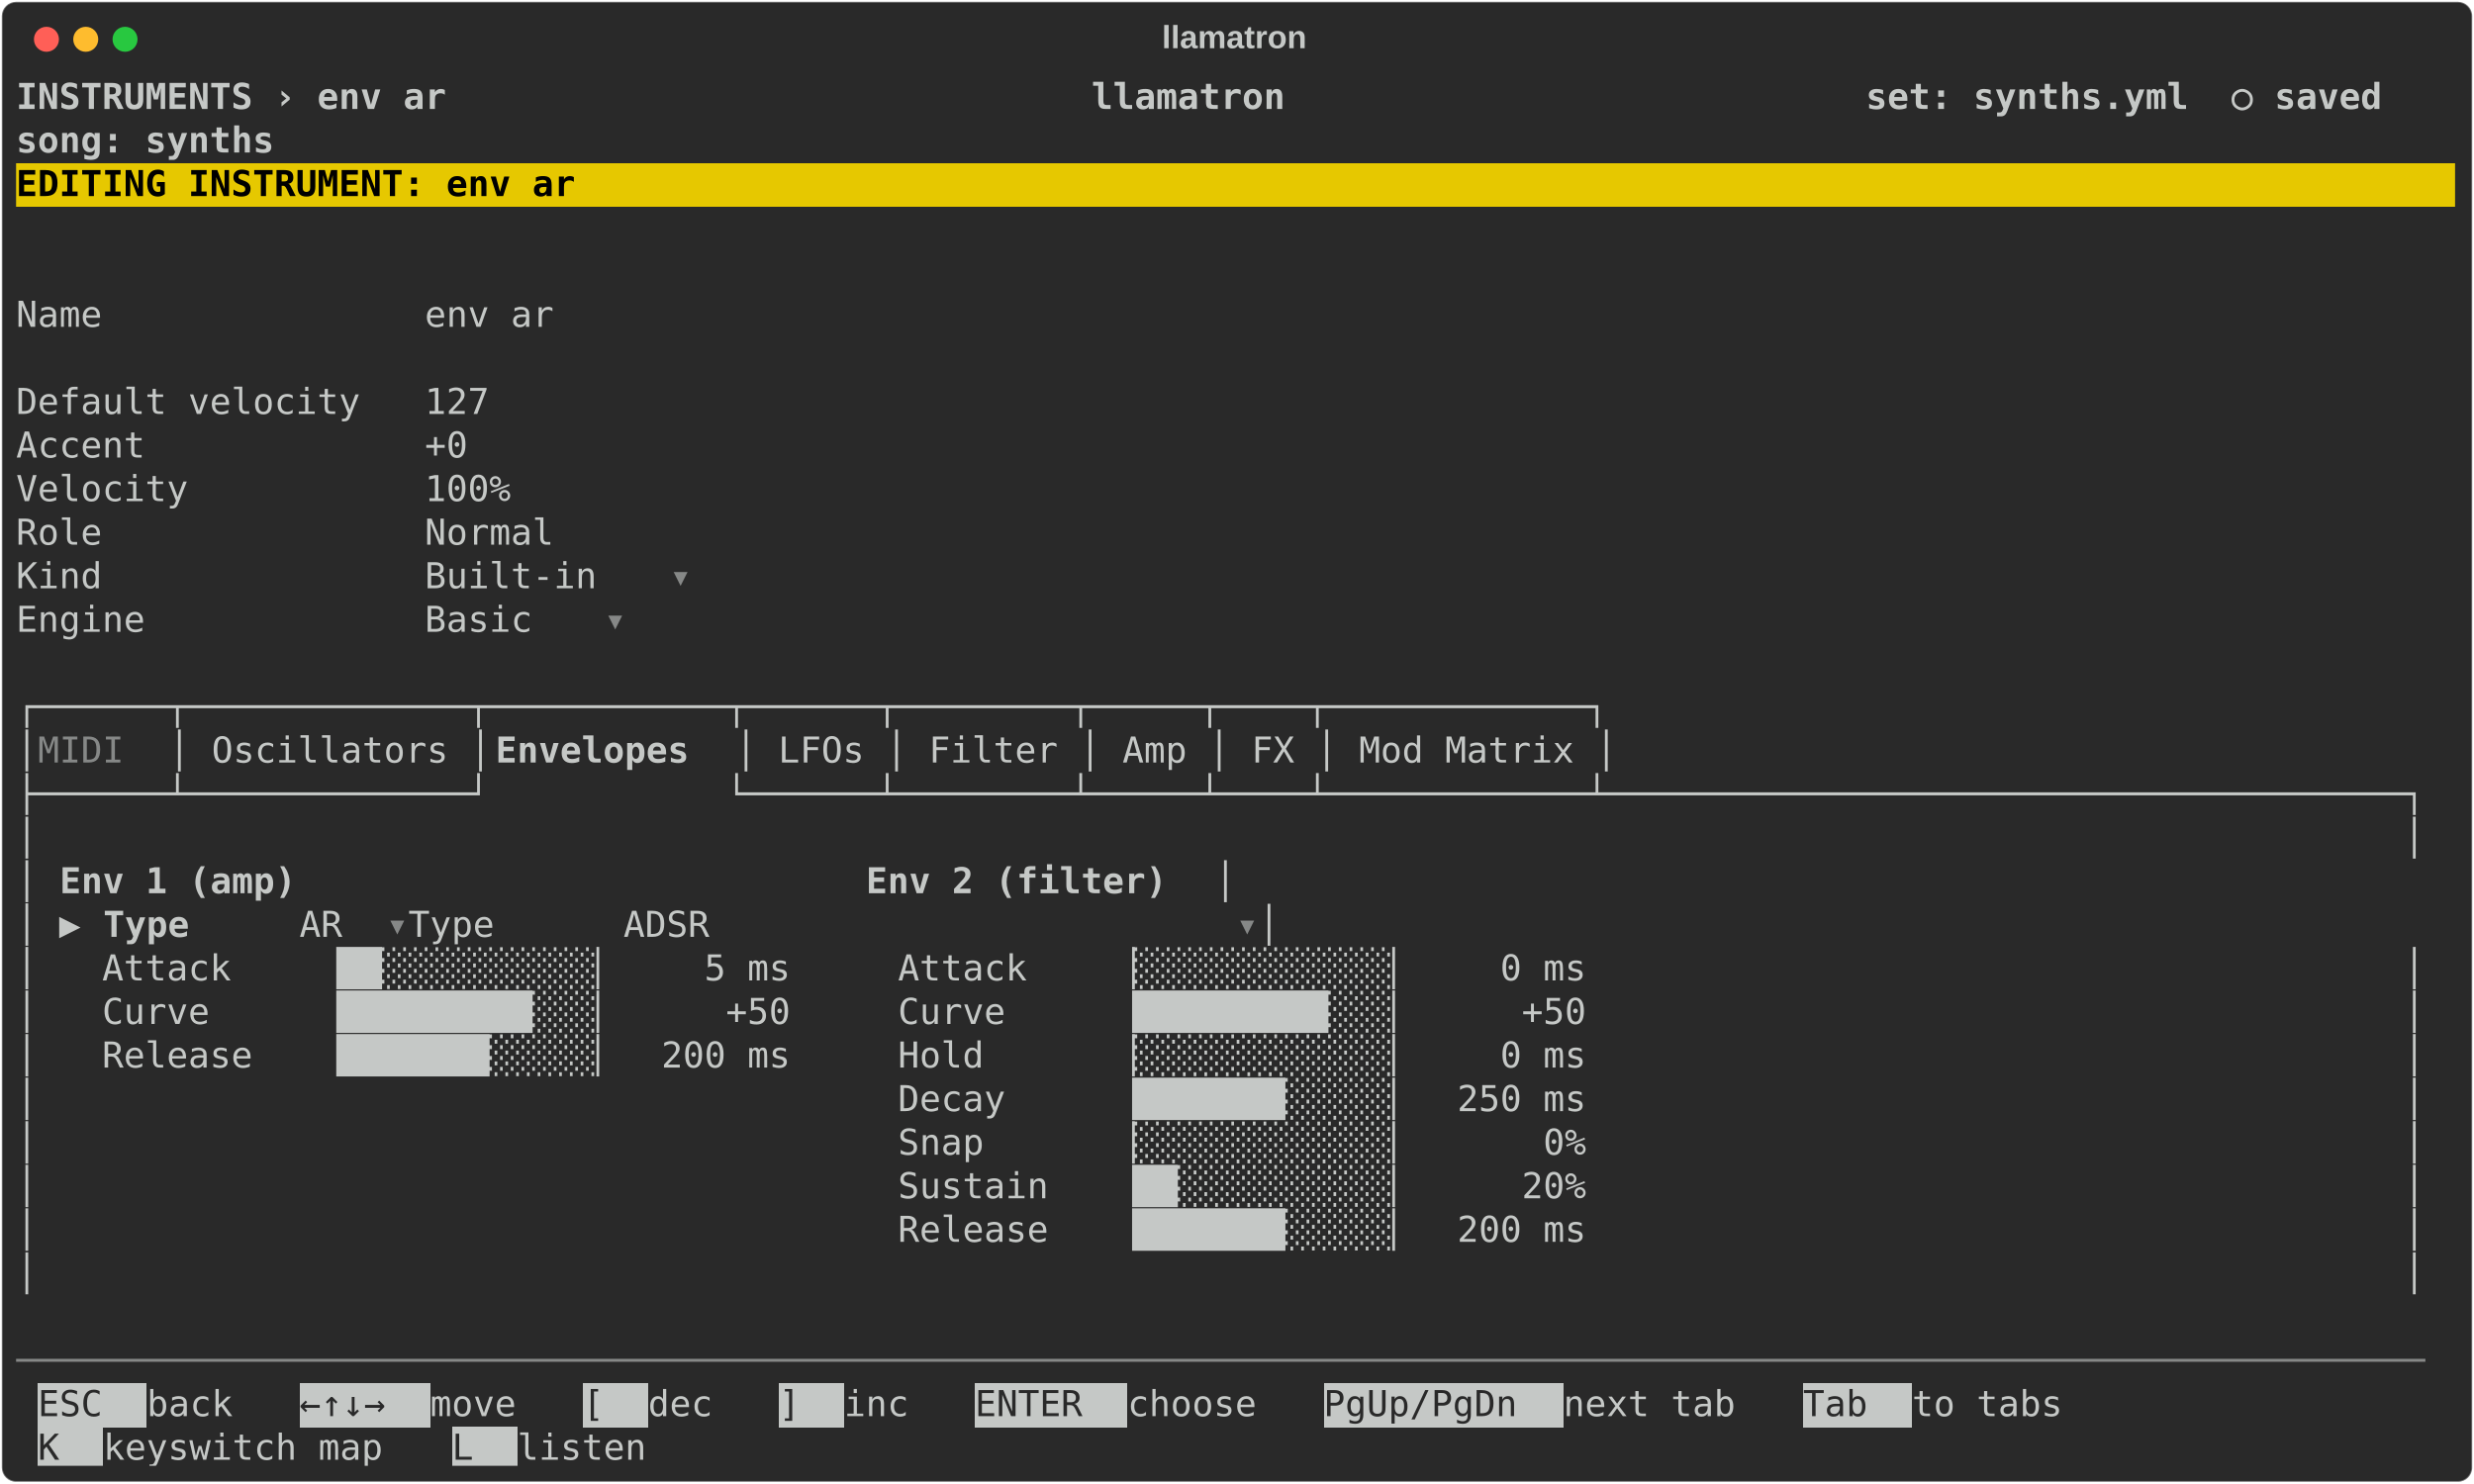
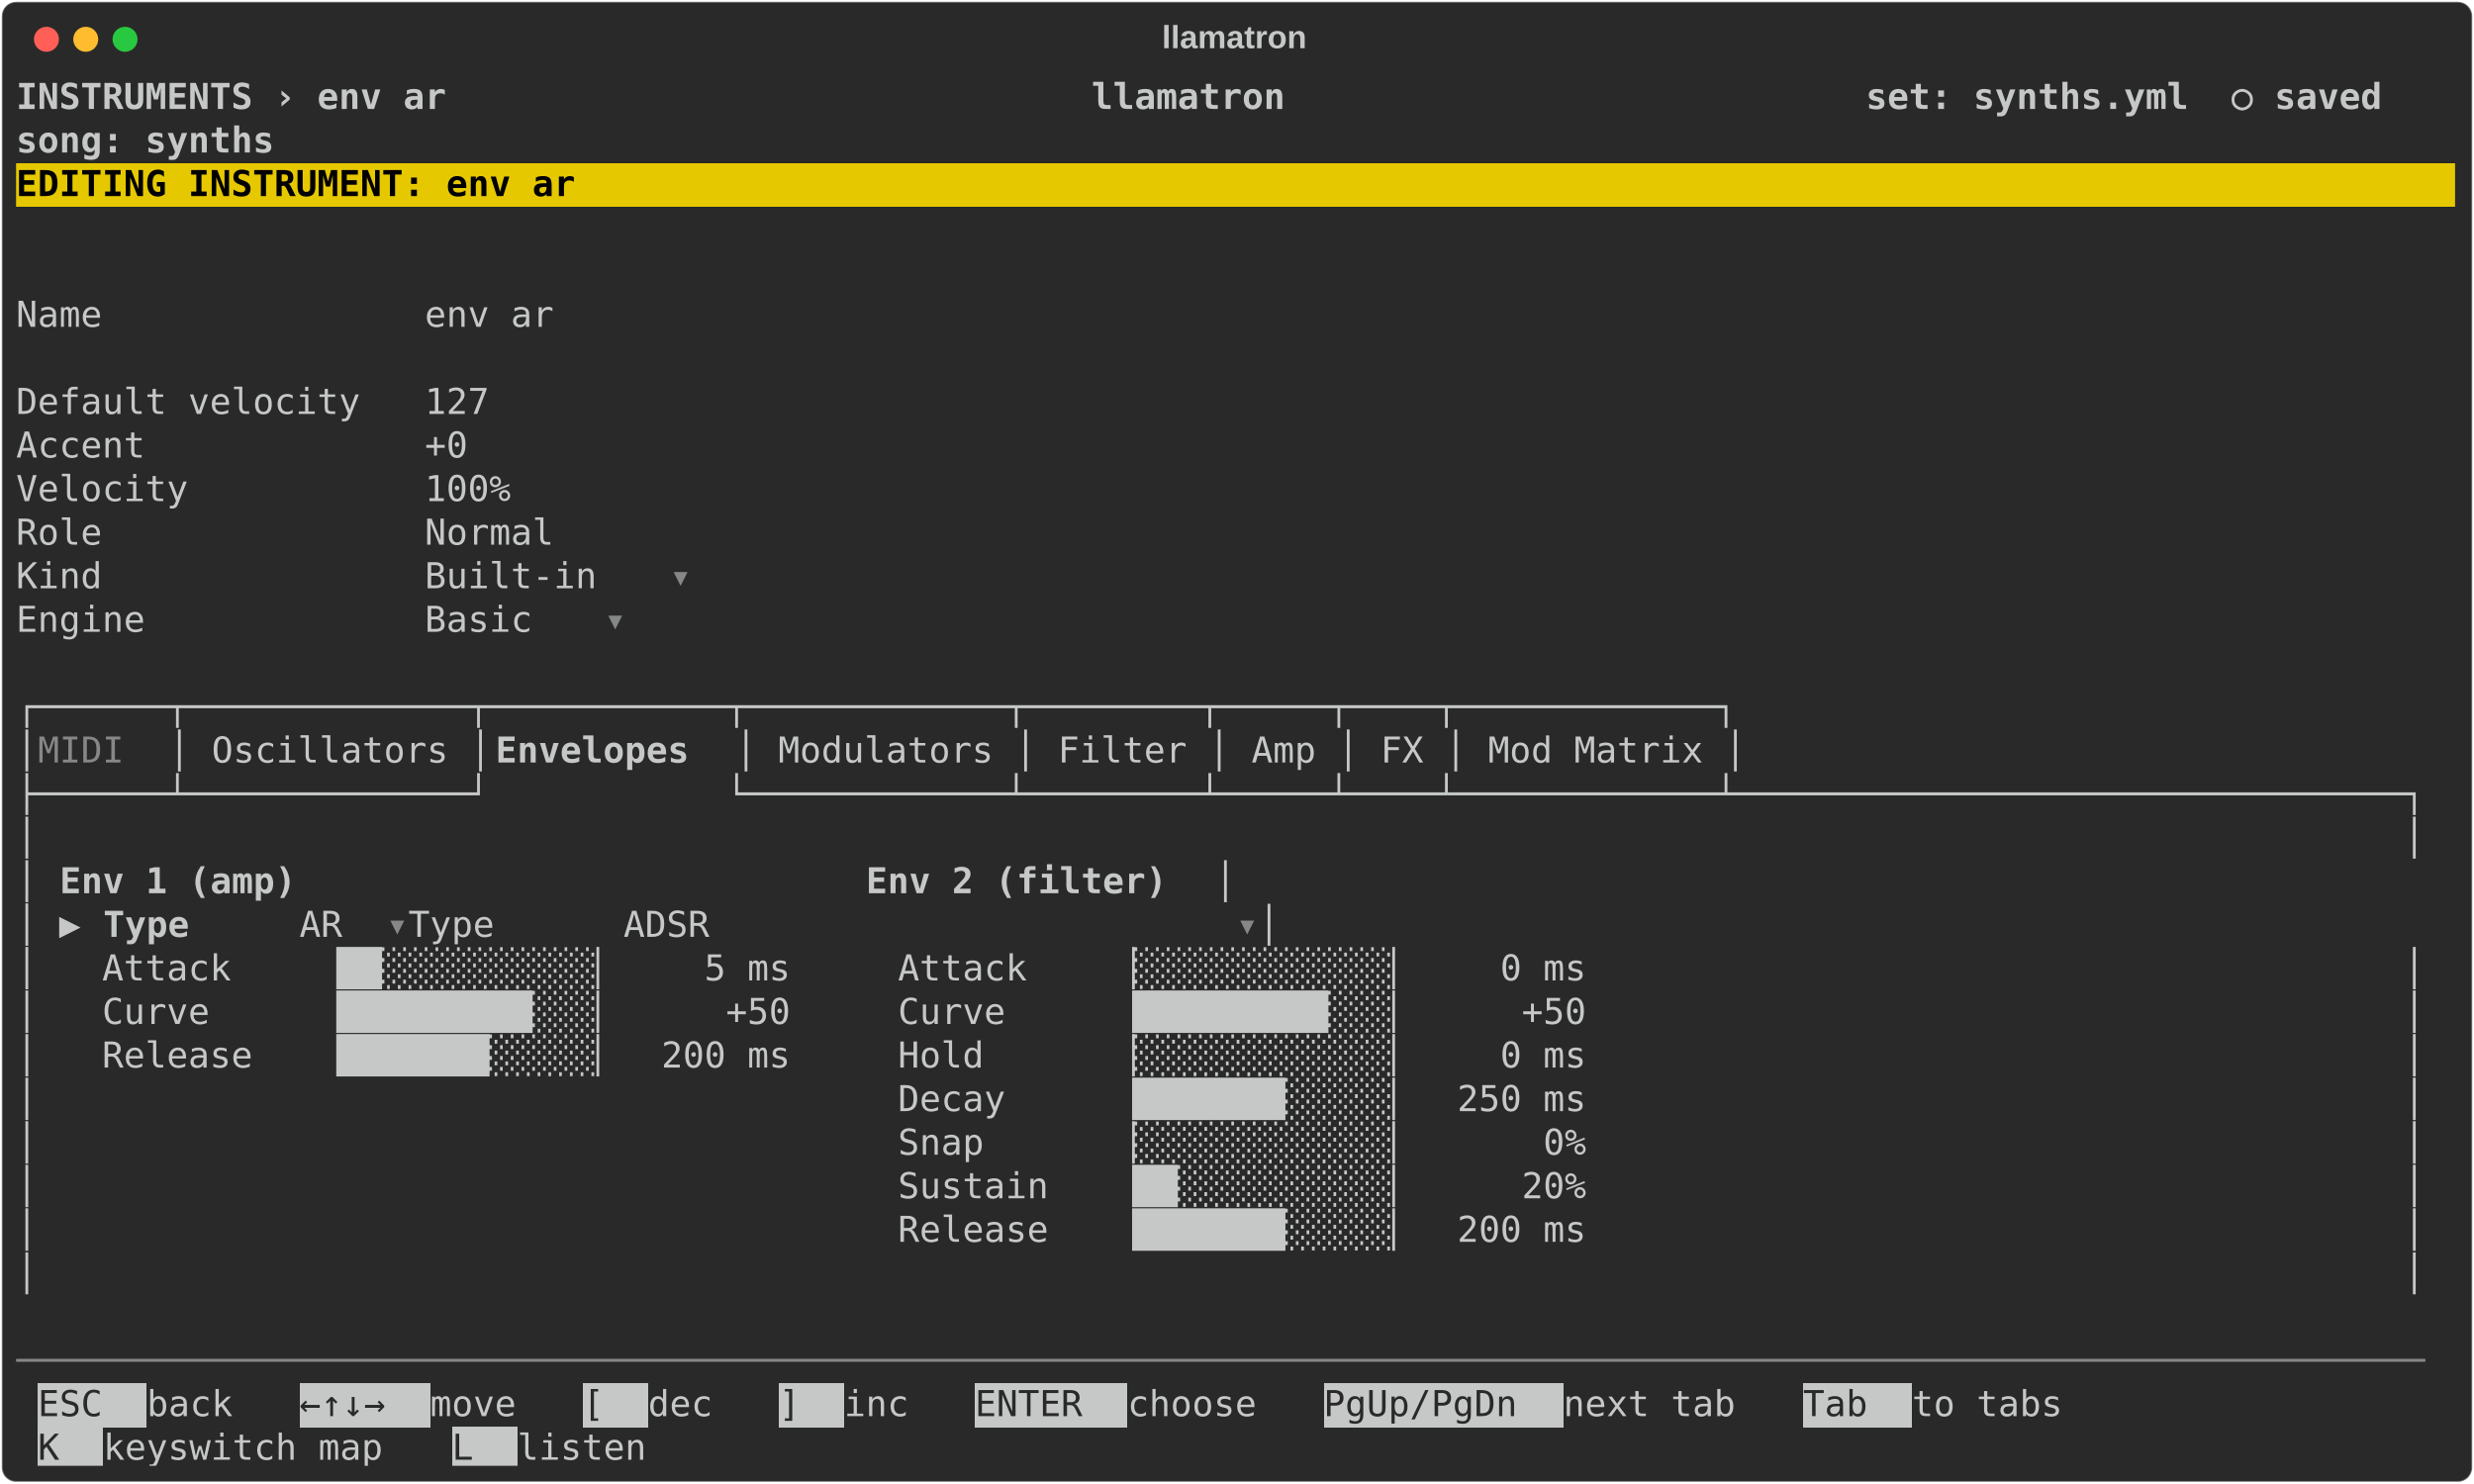
<svg xmlns="http://www.w3.org/2000/svg" class="rich-terminal" viewBox="0 0 1385 830.8">
  <style>

    @font-face {
        font-family: "Fira Code";
        src: local("FiraCode-Regular"),
                url("https://cdnjs.cloudflare.com/ajax/libs/firacode/6.2.0/woff2/FiraCode-Regular.woff2") format("woff2"),
                url("https://cdnjs.cloudflare.com/ajax/libs/firacode/6.2.0/woff/FiraCode-Regular.woff") format("woff");
        font-style: normal;
        font-weight: 400;
    }
    @font-face {
        font-family: "Fira Code";
        src: local("FiraCode-Bold"),
                url("https://cdnjs.cloudflare.com/ajax/libs/firacode/6.2.0/woff2/FiraCode-Bold.woff2") format("woff2"),
                url("https://cdnjs.cloudflare.com/ajax/libs/firacode/6.2.0/woff/FiraCode-Bold.woff") format("woff");
        font-style: bold;
        font-weight: 700;
    }

    .terminal-envelope_ar-matrix {
        font-family: Fira Code, monospace;
        font-size: 20px;
        line-height: 24.4px;
        font-variant-east-asian: full-width;
    }

    .terminal-envelope_ar-title {
        font-size: 18px;
        font-weight: bold;
        font-family: arial;
    }

    .terminal-envelope_ar-r1 { fill: #c5c8c6;font-weight: bold }
.terminal-envelope_ar-r2 { fill: #c5c8c6 }
.terminal-envelope_ar-r3 { fill: #000000;font-weight: bold }
.terminal-envelope_ar-r4 { fill: #868887 }
.terminal-envelope_ar-r5 { fill: #292929 }
    </style>
  <defs>
    <clipPath id="terminal-envelope_ar-clip-terminal">
      <rect x="0" y="0" width="1365.4" height="779.8" />
    </clipPath>
    <clipPath id="terminal-envelope_ar-line-0">
      <rect x="0" y="1.5" width="1366.4" height="24.65" />
    </clipPath>
    <clipPath id="terminal-envelope_ar-line-1">
      <rect x="0" y="25.9" width="1366.4" height="24.65" />
    </clipPath>
    <clipPath id="terminal-envelope_ar-line-2">
      <rect x="0" y="50.3" width="1366.4" height="24.65" />
    </clipPath>
    <clipPath id="terminal-envelope_ar-line-3">
      <rect x="0" y="74.7" width="1366.4" height="24.65" />
    </clipPath>
    <clipPath id="terminal-envelope_ar-line-4">
      <rect x="0" y="99.1" width="1366.4" height="24.65" />
    </clipPath>
    <clipPath id="terminal-envelope_ar-line-5">
      <rect x="0" y="123.5" width="1366.4" height="24.65" />
    </clipPath>
    <clipPath id="terminal-envelope_ar-line-6">
      <rect x="0" y="147.9" width="1366.4" height="24.65" />
    </clipPath>
    <clipPath id="terminal-envelope_ar-line-7">
      <rect x="0" y="172.3" width="1366.4" height="24.65" />
    </clipPath>
    <clipPath id="terminal-envelope_ar-line-8">
      <rect x="0" y="196.7" width="1366.4" height="24.65" />
    </clipPath>
    <clipPath id="terminal-envelope_ar-line-9">
      <rect x="0" y="221.1" width="1366.4" height="24.65" />
    </clipPath>
    <clipPath id="terminal-envelope_ar-line-10">
      <rect x="0" y="245.5" width="1366.4" height="24.65" />
    </clipPath>
    <clipPath id="terminal-envelope_ar-line-11">
      <rect x="0" y="269.9" width="1366.4" height="24.65" />
    </clipPath>
    <clipPath id="terminal-envelope_ar-line-12">
      <rect x="0" y="294.3" width="1366.4" height="24.65" />
    </clipPath>
    <clipPath id="terminal-envelope_ar-line-13">
      <rect x="0" y="318.7" width="1366.4" height="24.65" />
    </clipPath>
    <clipPath id="terminal-envelope_ar-line-14">
      <rect x="0" y="343.1" width="1366.4" height="24.65" />
    </clipPath>
    <clipPath id="terminal-envelope_ar-line-15">
      <rect x="0" y="367.5" width="1366.4" height="24.65" />
    </clipPath>
    <clipPath id="terminal-envelope_ar-line-16">
      <rect x="0" y="391.9" width="1366.4" height="24.65" />
    </clipPath>
    <clipPath id="terminal-envelope_ar-line-17">
      <rect x="0" y="416.3" width="1366.4" height="24.65" />
    </clipPath>
    <clipPath id="terminal-envelope_ar-line-18">
      <rect x="0" y="440.7" width="1366.4" height="24.65" />
    </clipPath>
    <clipPath id="terminal-envelope_ar-line-19">
      <rect x="0" y="465.1" width="1366.4" height="24.65" />
    </clipPath>
    <clipPath id="terminal-envelope_ar-line-20">
      <rect x="0" y="489.5" width="1366.4" height="24.65" />
    </clipPath>
    <clipPath id="terminal-envelope_ar-line-21">
      <rect x="0" y="513.9" width="1366.4" height="24.65" />
    </clipPath>
    <clipPath id="terminal-envelope_ar-line-22">
      <rect x="0" y="538.3" width="1366.4" height="24.65" />
    </clipPath>
    <clipPath id="terminal-envelope_ar-line-23">
      <rect x="0" y="562.7" width="1366.4" height="24.65" />
    </clipPath>
    <clipPath id="terminal-envelope_ar-line-24">
      <rect x="0" y="587.1" width="1366.4" height="24.65" />
    </clipPath>
    <clipPath id="terminal-envelope_ar-line-25">
      <rect x="0" y="611.5" width="1366.4" height="24.65" />
    </clipPath>
    <clipPath id="terminal-envelope_ar-line-26">
      <rect x="0" y="635.9" width="1366.4" height="24.65" />
    </clipPath>
    <clipPath id="terminal-envelope_ar-line-27">
      <rect x="0" y="660.3" width="1366.4" height="24.65" />
    </clipPath>
    <clipPath id="terminal-envelope_ar-line-28">
      <rect x="0" y="684.7" width="1366.4" height="24.65" />
    </clipPath>
    <clipPath id="terminal-envelope_ar-line-29">
      <rect x="0" y="709.1" width="1366.4" height="24.65" />
    </clipPath>
    <clipPath id="terminal-envelope_ar-line-30">
      <rect x="0" y="733.5" width="1366.4" height="24.65" />
    </clipPath>
  </defs>
  <rect fill="#292929" stroke="rgba(255,255,255,0.35)" stroke-width="1" x="1" y="1" width="1383" height="828.8" rx="8" />
  <text class="terminal-envelope_ar-title" fill="#c5c8c6" text-anchor="middle" x="691" y="27">llamatron</text>
  <g transform="translate(26,22)">
    <circle cx="0" cy="0" r="7" fill="#ff5f57" />
    <circle cx="22" cy="0" r="7" fill="#febc2e" />
    <circle cx="44" cy="0" r="7" fill="#28c840" />
  </g>
  <g transform="translate(9, 41)" clip-path="url(#terminal-envelope_ar-clip-terminal)">
    <rect fill="#e6c800" x="0" y="50.3" width="1366.4" height="24.65" shape-rendering="crispEdges" />
    <rect fill="#c5c8c6" x="12.2" y="733.5" width="61" height="24.65" shape-rendering="crispEdges" />
    <rect fill="#c5c8c6" x="158.6" y="733.5" width="73.2" height="24.65" shape-rendering="crispEdges" />
    <rect fill="#c5c8c6" x="317.2" y="733.5" width="36.6" height="24.65" shape-rendering="crispEdges" />
    <rect fill="#c5c8c6" x="427" y="733.5" width="36.6" height="24.65" shape-rendering="crispEdges" />
    <rect fill="#c5c8c6" x="536.8" y="733.5" width="85.4" height="24.65" shape-rendering="crispEdges" />
    <rect fill="#c5c8c6" x="732" y="733.5" width="134.2" height="24.65" shape-rendering="crispEdges" />
    <rect fill="#c5c8c6" x="1000.4" y="733.5" width="61" height="24.65" shape-rendering="crispEdges" />
    <rect fill="#c5c8c6" x="12.2" y="757.9" width="36.6" height="24.65" shape-rendering="crispEdges" />
    <rect fill="#c5c8c6" x="244" y="757.9" width="36.6" height="24.65" shape-rendering="crispEdges" />
    <g class="terminal-envelope_ar-matrix">
      <text class="terminal-envelope_ar-r1" x="0" y="20" textLength="1366.4" clip-path="url(#terminal-envelope_ar-line-0)"> INSTRUMENTS › env ar                              llamatron                           set: synths.yml  ○ saved </text>
      <text class="terminal-envelope_ar-r2" x="1366.4" y="20" textLength="12.2" clip-path="url(#terminal-envelope_ar-line-0)">
</text>
      <text class="terminal-envelope_ar-r1" x="0" y="44.4" textLength="1366.4" clip-path="url(#terminal-envelope_ar-line-1)">                                                                                       song: synths             </text>
      <text class="terminal-envelope_ar-r2" x="1366.4" y="44.4" textLength="12.2" clip-path="url(#terminal-envelope_ar-line-1)">
</text>
      <text class="terminal-envelope_ar-r3" x="0" y="68.8" textLength="1366.4" clip-path="url(#terminal-envelope_ar-line-2)"> EDITING INSTRUMENT: env ar                                                                                     </text>
      <text class="terminal-envelope_ar-r2" x="1366.4" y="68.8" textLength="12.2" clip-path="url(#terminal-envelope_ar-line-2)">
</text>
      <text class="terminal-envelope_ar-r2" x="1366.4" y="93.2" textLength="12.2" clip-path="url(#terminal-envelope_ar-line-3)">
</text>
      <text class="terminal-envelope_ar-r2" x="1366.4" y="117.6" textLength="12.2" clip-path="url(#terminal-envelope_ar-line-4)">
</text>
      <text class="terminal-envelope_ar-r2" x="0" y="142" textLength="341.6" clip-path="url(#terminal-envelope_ar-line-5)">  Name               env ar </text>
      <text class="terminal-envelope_ar-r2" x="1366.4" y="142" textLength="12.2" clip-path="url(#terminal-envelope_ar-line-5)">
</text>
      <text class="terminal-envelope_ar-r2" x="1366.4" y="166.4" textLength="12.2" clip-path="url(#terminal-envelope_ar-line-6)">
</text>
      <text class="terminal-envelope_ar-r2" x="0" y="190.8" textLength="305" clip-path="url(#terminal-envelope_ar-line-7)">  Default velocity   127 </text>
      <text class="terminal-envelope_ar-r2" x="1366.4" y="190.8" textLength="12.2" clip-path="url(#terminal-envelope_ar-line-7)">
</text>
      <text class="terminal-envelope_ar-r2" x="0" y="215.2" textLength="292.8" clip-path="url(#terminal-envelope_ar-line-8)">  Accent             +0 </text>
      <text class="terminal-envelope_ar-r2" x="1366.4" y="215.2" textLength="12.2" clip-path="url(#terminal-envelope_ar-line-8)">
</text>
      <text class="terminal-envelope_ar-r2" x="0" y="239.6" textLength="317.2" clip-path="url(#terminal-envelope_ar-line-9)">  Velocity           100% </text>
      <text class="terminal-envelope_ar-r2" x="1366.4" y="239.6" textLength="12.2" clip-path="url(#terminal-envelope_ar-line-9)">
</text>
      <text class="terminal-envelope_ar-r2" x="0" y="264" textLength="341.6" clip-path="url(#terminal-envelope_ar-line-10)">  Role               Normal </text>
      <text class="terminal-envelope_ar-r2" x="1366.4" y="264" textLength="12.2" clip-path="url(#terminal-envelope_ar-line-10)">
</text>
      <text class="terminal-envelope_ar-r2" x="0" y="288.4" textLength="366" clip-path="url(#terminal-envelope_ar-line-11)">  Kind               Built-in </text>
      <text class="terminal-envelope_ar-r4" x="366" y="288.4" textLength="12.2" clip-path="url(#terminal-envelope_ar-line-11)">▾</text>
      <text class="terminal-envelope_ar-r2" x="1366.4" y="288.4" textLength="12.2" clip-path="url(#terminal-envelope_ar-line-11)">
</text>
      <text class="terminal-envelope_ar-r2" x="0" y="312.8" textLength="329.4" clip-path="url(#terminal-envelope_ar-line-12)">  Engine             Basic </text>
      <text class="terminal-envelope_ar-r4" x="329.4" y="312.8" textLength="12.2" clip-path="url(#terminal-envelope_ar-line-12)">▾</text>
      <text class="terminal-envelope_ar-r2" x="1366.4" y="312.8" textLength="12.2" clip-path="url(#terminal-envelope_ar-line-12)">
</text>
      <text class="terminal-envelope_ar-r2" x="1366.4" y="337.2" textLength="12.2" clip-path="url(#terminal-envelope_ar-line-13)">
</text>
-       <text class="terminal-envelope_ar-r2" x="0" y="361.6" textLength="902.8" clip-path="url(#terminal-envelope_ar-line-14)">┌──────┬─────────────┬───────────┬──────┬────────┬─────┬────┬────────────┐</text>
+       <text class="terminal-envelope_ar-r2" x="0" y="361.6" textLength="976" clip-path="url(#terminal-envelope_ar-line-14)">┌──────┬─────────────┬───────────┬────────────┬────────┬─────┬────┬────────────┐</text>
      <text class="terminal-envelope_ar-r2" x="1366.4" y="361.6" textLength="12.2" clip-path="url(#terminal-envelope_ar-line-14)">
</text>
      <text class="terminal-envelope_ar-r2" x="0" y="386" textLength="12.2" clip-path="url(#terminal-envelope_ar-line-15)">│</text>
      <text class="terminal-envelope_ar-r4" x="12.2" y="386" textLength="73.2" clip-path="url(#terminal-envelope_ar-line-15)"> MIDI </text>
      <text class="terminal-envelope_ar-r2" x="85.4" y="386" textLength="183" clip-path="url(#terminal-envelope_ar-line-15)">│ Oscillators │</text>
      <text class="terminal-envelope_ar-r1" x="268.4" y="386" textLength="134.2" clip-path="url(#terminal-envelope_ar-line-15)"> Envelopes </text>
-       <text class="terminal-envelope_ar-r2" x="402.6" y="386" textLength="500.2" clip-path="url(#terminal-envelope_ar-line-15)">│ LFOs │ Filter │ Amp │ FX │ Mod Matrix │</text>
+       <text class="terminal-envelope_ar-r2" x="402.6" y="386" textLength="573.4" clip-path="url(#terminal-envelope_ar-line-15)">│ Modulators │ Filter │ Amp │ FX │ Mod Matrix │</text>
      <text class="terminal-envelope_ar-r2" x="1366.4" y="386" textLength="12.2" clip-path="url(#terminal-envelope_ar-line-15)">
</text>
-       <text class="terminal-envelope_ar-r2" x="0" y="410.4" textLength="1366.4" clip-path="url(#terminal-envelope_ar-line-16)">├──────┴─────────────┘           └──────┴────────┴─────┴────┴────────────┴─────────────────────────────────────┐</text>
+       <text class="terminal-envelope_ar-r2" x="0" y="410.4" textLength="1366.4" clip-path="url(#terminal-envelope_ar-line-16)">├──────┴─────────────┘           └────────────┴────────┴─────┴────┴────────────┴───────────────────────────────┐</text>
      <text class="terminal-envelope_ar-r2" x="1366.4" y="410.4" textLength="12.2" clip-path="url(#terminal-envelope_ar-line-16)">
</text>
      <text class="terminal-envelope_ar-r2" x="0" y="434.8" textLength="1366.4" clip-path="url(#terminal-envelope_ar-line-17)">│                                                                                                              │</text>
      <text class="terminal-envelope_ar-r2" x="1366.4" y="434.8" textLength="12.2" clip-path="url(#terminal-envelope_ar-line-17)">
</text>
      <text class="terminal-envelope_ar-r2" x="0" y="459.2" textLength="24.4" clip-path="url(#terminal-envelope_ar-line-18)">│ </text>
      <text class="terminal-envelope_ar-r1" x="24.4" y="459.2" textLength="158.6" clip-path="url(#terminal-envelope_ar-line-18)">  Env 1 (amp)</text>
      <text class="terminal-envelope_ar-r1" x="475.8" y="459.2" textLength="195.2" clip-path="url(#terminal-envelope_ar-line-18)">  Env 2 (filter)</text>
      <text class="terminal-envelope_ar-r2" x="671" y="459.2" textLength="695.4" clip-path="url(#terminal-envelope_ar-line-18)">                                                        │</text>
      <text class="terminal-envelope_ar-r2" x="1366.4" y="459.2" textLength="12.2" clip-path="url(#terminal-envelope_ar-line-18)">
</text>
      <text class="terminal-envelope_ar-r2" x="0" y="483.6" textLength="48.8" clip-path="url(#terminal-envelope_ar-line-19)">│ ▶ </text>
      <text class="terminal-envelope_ar-r1" x="48.8" y="483.6" textLength="109.8" clip-path="url(#terminal-envelope_ar-line-19)">Type     </text>
      <text class="terminal-envelope_ar-r2" x="158.6" y="483.6" textLength="48.8" clip-path="url(#terminal-envelope_ar-line-19)"> AR </text>
      <text class="terminal-envelope_ar-r4" x="207.4" y="483.6" textLength="12.2" clip-path="url(#terminal-envelope_ar-line-19)">▾</text>
      <text class="terminal-envelope_ar-r2" x="219.6" y="483.6" textLength="463.6" clip-path="url(#terminal-envelope_ar-line-19)">                       Type      ADSR </text>
      <text class="terminal-envelope_ar-r4" x="683.2" y="483.6" textLength="12.2" clip-path="url(#terminal-envelope_ar-line-19)">▾</text>
      <text class="terminal-envelope_ar-r2" x="695.4" y="483.6" textLength="671" clip-path="url(#terminal-envelope_ar-line-19)">                                                      │</text>
      <text class="terminal-envelope_ar-r2" x="1366.4" y="483.6" textLength="12.2" clip-path="url(#terminal-envelope_ar-line-19)">
</text>
      <text class="terminal-envelope_ar-r2" x="0" y="508" textLength="1366.4" clip-path="url(#terminal-envelope_ar-line-20)">│   Attack    ▕██░░░░░░░░░░▏    5 ms     Attack    ▕░░░░░░░░░░░░▏    0 ms                                      │</text>
      <text class="terminal-envelope_ar-r2" x="1366.4" y="508" textLength="12.2" clip-path="url(#terminal-envelope_ar-line-20)">
</text>
      <text class="terminal-envelope_ar-r2" x="0" y="532.4" textLength="1366.4" clip-path="url(#terminal-envelope_ar-line-21)">│   Curve     ▕█████████░░░▏     +50     Curve     ▕█████████░░░▏     +50                                      │</text>
      <text class="terminal-envelope_ar-r2" x="1366.4" y="532.4" textLength="12.2" clip-path="url(#terminal-envelope_ar-line-21)">
</text>
      <text class="terminal-envelope_ar-r2" x="0" y="556.8" textLength="1366.4" clip-path="url(#terminal-envelope_ar-line-22)">│   Release   ▕███████░░░░░▏  200 ms     Hold      ▕░░░░░░░░░░░░▏    0 ms                                      │</text>
      <text class="terminal-envelope_ar-r2" x="1366.4" y="556.8" textLength="12.2" clip-path="url(#terminal-envelope_ar-line-22)">
</text>
      <text class="terminal-envelope_ar-r2" x="0" y="581.2" textLength="1366.4" clip-path="url(#terminal-envelope_ar-line-23)">│                                        Decay     ▕███████░░░░░▏  250 ms                                      │</text>
      <text class="terminal-envelope_ar-r2" x="1366.4" y="581.2" textLength="12.2" clip-path="url(#terminal-envelope_ar-line-23)">
</text>
      <text class="terminal-envelope_ar-r2" x="0" y="605.6" textLength="1366.4" clip-path="url(#terminal-envelope_ar-line-24)">│                                        Snap      ▕░░░░░░░░░░░░▏      0%                                      │</text>
      <text class="terminal-envelope_ar-r2" x="1366.4" y="605.6" textLength="12.2" clip-path="url(#terminal-envelope_ar-line-24)">
</text>
      <text class="terminal-envelope_ar-r2" x="0" y="630" textLength="1366.4" clip-path="url(#terminal-envelope_ar-line-25)">│                                        Sustain   ▕██░░░░░░░░░░▏     20%                                      │</text>
      <text class="terminal-envelope_ar-r2" x="1366.4" y="630" textLength="12.2" clip-path="url(#terminal-envelope_ar-line-25)">
</text>
      <text class="terminal-envelope_ar-r2" x="0" y="654.4" textLength="1366.4" clip-path="url(#terminal-envelope_ar-line-26)">│                                        Release   ▕███████░░░░░▏  200 ms                                      │</text>
      <text class="terminal-envelope_ar-r2" x="1366.4" y="654.4" textLength="12.2" clip-path="url(#terminal-envelope_ar-line-26)">
</text>
      <text class="terminal-envelope_ar-r2" x="0" y="678.8" textLength="1366.4" clip-path="url(#terminal-envelope_ar-line-27)">│                                                                                                              │</text>
      <text class="terminal-envelope_ar-r2" x="1366.4" y="678.8" textLength="12.2" clip-path="url(#terminal-envelope_ar-line-27)">
</text>
      <text class="terminal-envelope_ar-r2" x="1366.4" y="703.2" textLength="12.2" clip-path="url(#terminal-envelope_ar-line-28)">
</text>
      <text class="terminal-envelope_ar-r4" x="0" y="727.6" textLength="1366.4" clip-path="url(#terminal-envelope_ar-line-29)">────────────────────────────────────────────────────────────────────────────────────────────────────────────────</text>
      <text class="terminal-envelope_ar-r2" x="1366.4" y="727.6" textLength="12.2" clip-path="url(#terminal-envelope_ar-line-29)">
</text>
      <text class="terminal-envelope_ar-r5" x="12.2" y="752" textLength="61" clip-path="url(#terminal-envelope_ar-line-30)"> ESC </text>
      <text class="terminal-envelope_ar-r2" x="73.2" y="752" textLength="85.4" clip-path="url(#terminal-envelope_ar-line-30)"> back  </text>
      <text class="terminal-envelope_ar-r5" x="158.6" y="752" textLength="73.2" clip-path="url(#terminal-envelope_ar-line-30)"> ←↑↓→ </text>
      <text class="terminal-envelope_ar-r2" x="231.8" y="752" textLength="85.4" clip-path="url(#terminal-envelope_ar-line-30)"> move  </text>
      <text class="terminal-envelope_ar-r5" x="317.2" y="752" textLength="36.6" clip-path="url(#terminal-envelope_ar-line-30)"> [ </text>
      <text class="terminal-envelope_ar-r2" x="353.8" y="752" textLength="73.2" clip-path="url(#terminal-envelope_ar-line-30)"> dec  </text>
      <text class="terminal-envelope_ar-r5" x="427" y="752" textLength="36.6" clip-path="url(#terminal-envelope_ar-line-30)"> ] </text>
      <text class="terminal-envelope_ar-r2" x="463.6" y="752" textLength="73.2" clip-path="url(#terminal-envelope_ar-line-30)"> inc  </text>
      <text class="terminal-envelope_ar-r5" x="536.8" y="752" textLength="85.4" clip-path="url(#terminal-envelope_ar-line-30)"> ENTER </text>
      <text class="terminal-envelope_ar-r2" x="622.2" y="752" textLength="109.8" clip-path="url(#terminal-envelope_ar-line-30)"> choose  </text>
      <text class="terminal-envelope_ar-r5" x="732" y="752" textLength="134.2" clip-path="url(#terminal-envelope_ar-line-30)"> PgUp/PgDn </text>
      <text class="terminal-envelope_ar-r2" x="866.2" y="752" textLength="134.2" clip-path="url(#terminal-envelope_ar-line-30)"> next tab  </text>
      <text class="terminal-envelope_ar-r5" x="1000.4" y="752" textLength="61" clip-path="url(#terminal-envelope_ar-line-30)"> Tab </text>
      <text class="terminal-envelope_ar-r2" x="1061.4" y="752" textLength="122" clip-path="url(#terminal-envelope_ar-line-30)"> to tabs  </text>
      <text class="terminal-envelope_ar-r2" x="1366.4" y="752" textLength="12.2" clip-path="url(#terminal-envelope_ar-line-30)">
</text>
      <text class="terminal-envelope_ar-r5" x="12.2" y="776.4" textLength="36.6" clip-path="url(#terminal-envelope_ar-line-31)"> K </text>
      <text class="terminal-envelope_ar-r2" x="48.8" y="776.4" textLength="195.2" clip-path="url(#terminal-envelope_ar-line-31)"> keyswitch map  </text>
      <text class="terminal-envelope_ar-r5" x="244" y="776.4" textLength="36.6" clip-path="url(#terminal-envelope_ar-line-31)"> L </text>
      <text class="terminal-envelope_ar-r2" x="280.6" y="776.4" textLength="109.8" clip-path="url(#terminal-envelope_ar-line-31)"> listen  </text>
    </g>
  </g>
</svg>
